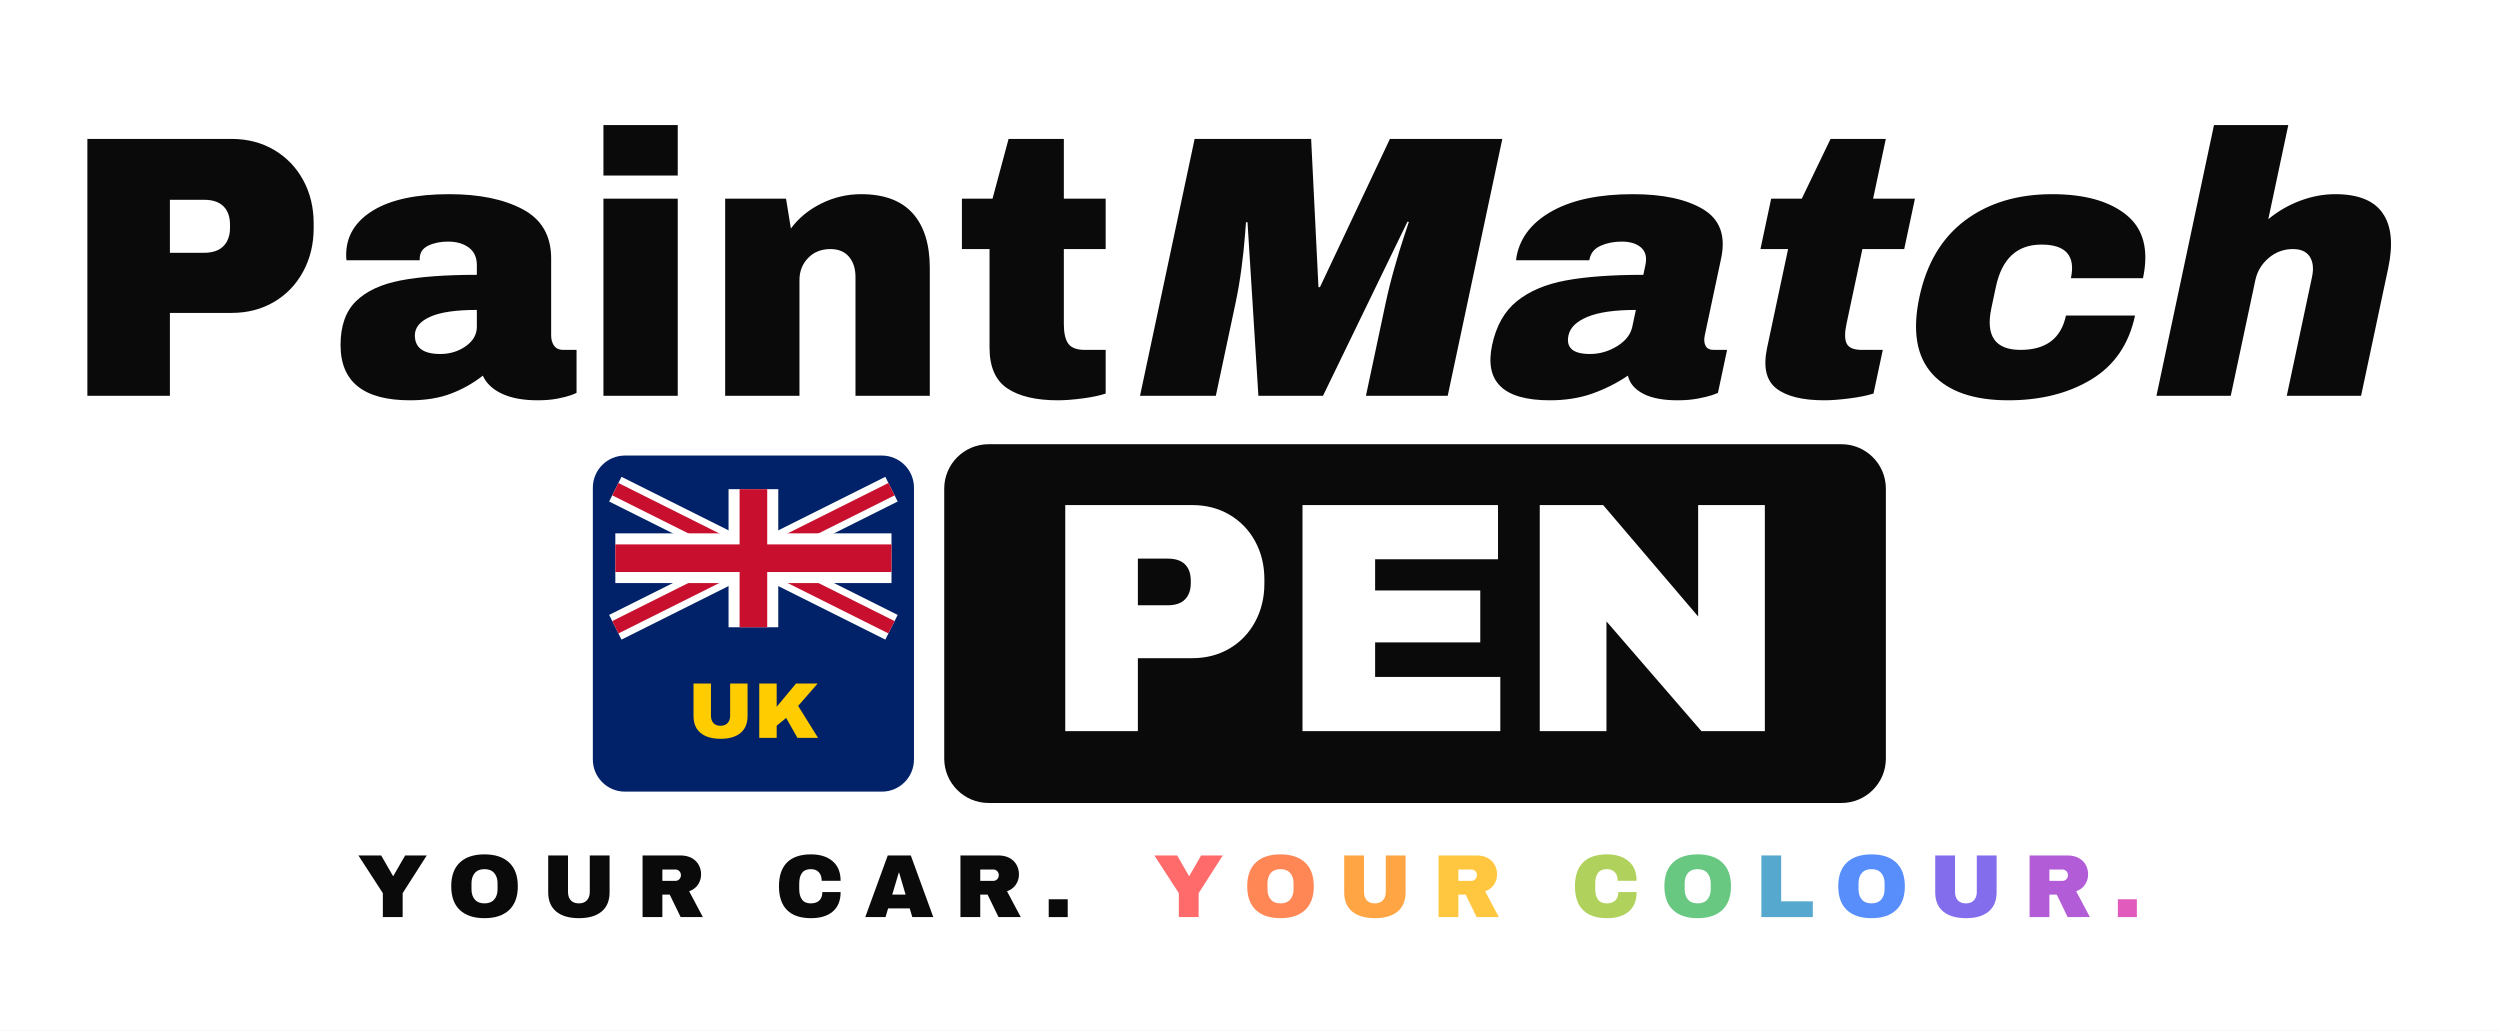
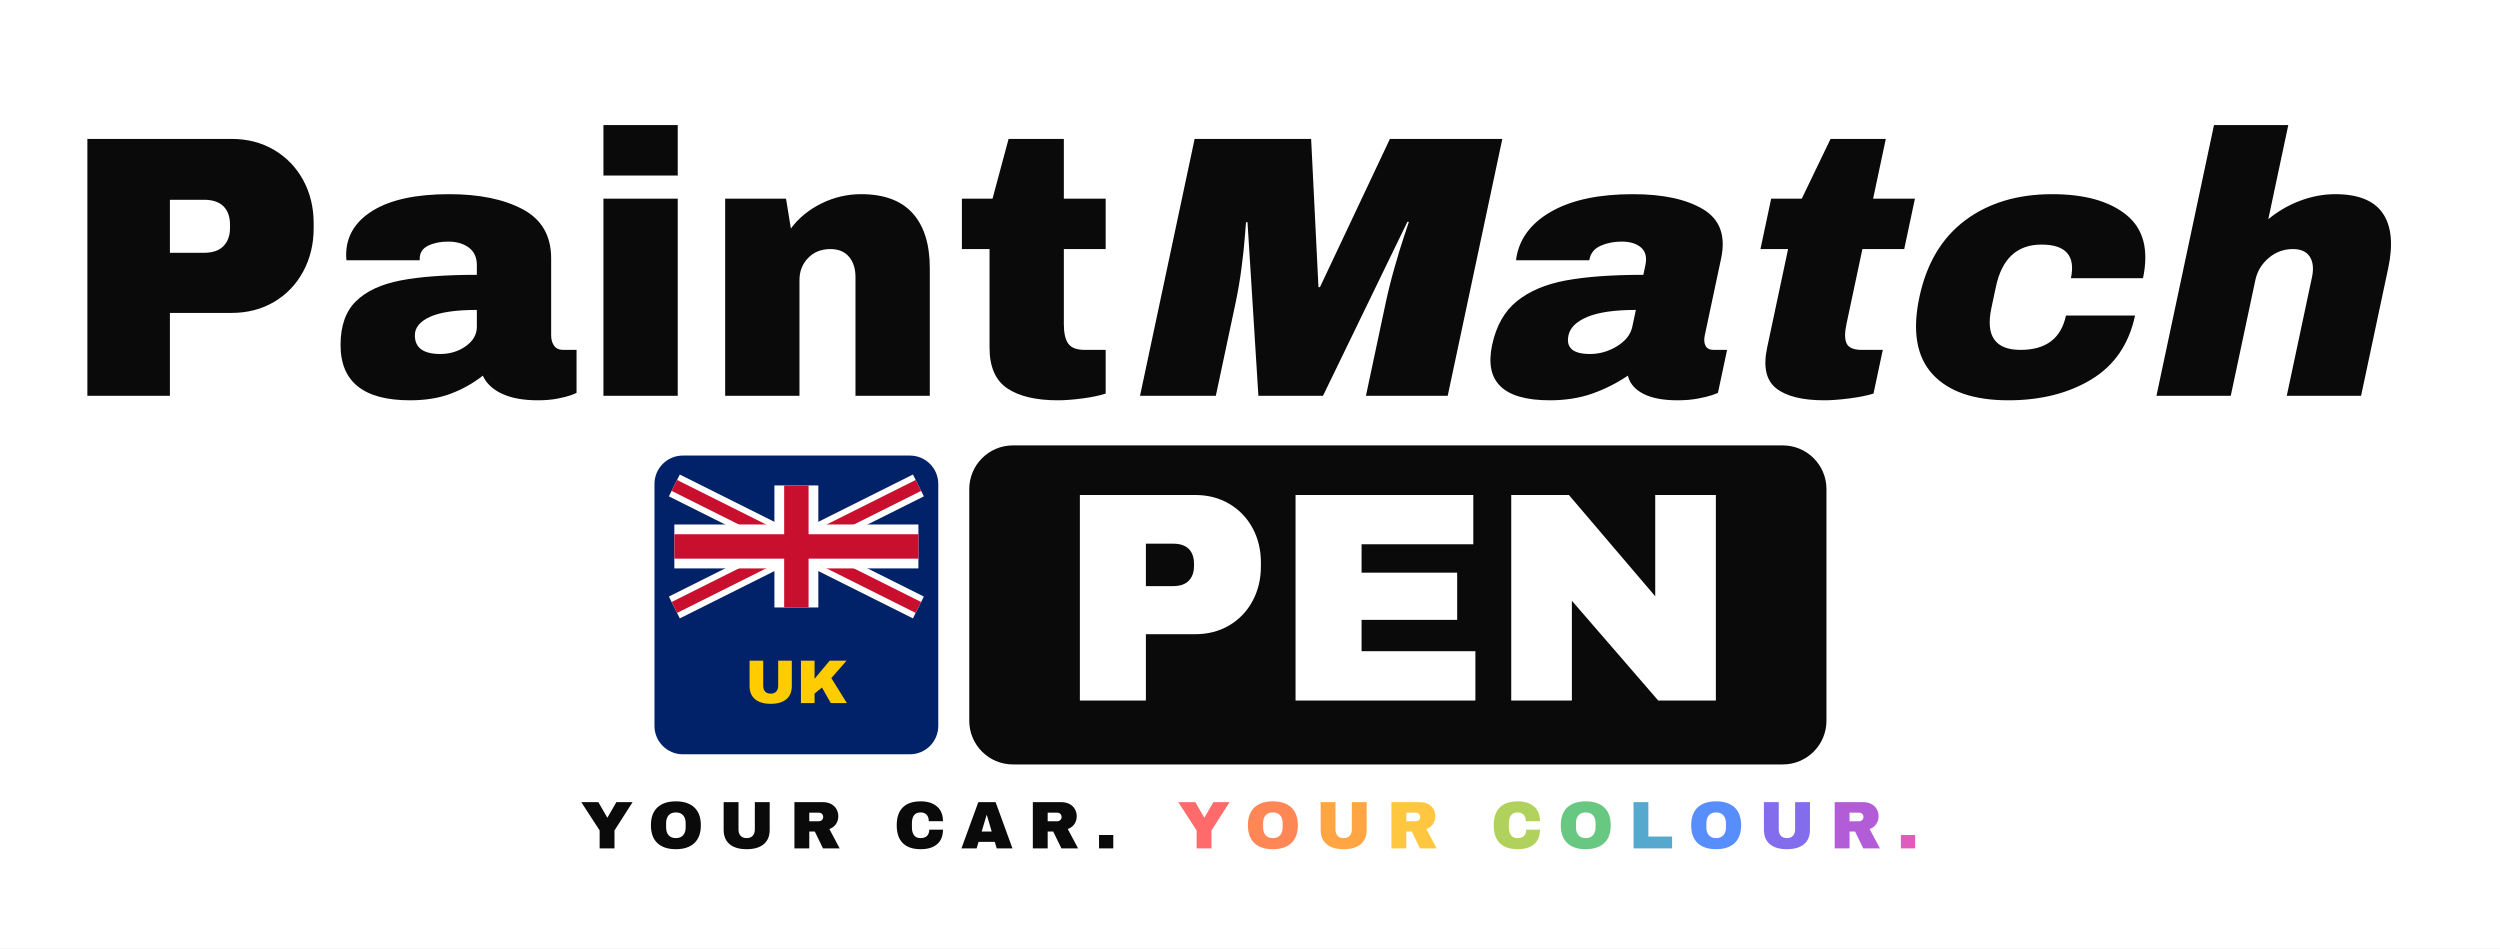
- <svg xmlns="http://www.w3.org/2000/svg" viewBox="0 0 1339.01 552.00" role="img" aria-label="PaintMatchPen">
+ <svg xmlns="http://www.w3.org/2000/svg" viewBox="0 0 1339.01 508.00" role="img" aria-label="PaintMatchPen">
  <rect width="100%" height="100%" fill="#FFFFFF" />
  <path d="M168.0 119.6V122.2Q168.0 135.0 162.4 145.4Q156.8 155.8 146.8 161.7Q136.8 167.6 124.0 167.6H91.0V212.0H46.8V74.4H124.0Q136.8 74.4 146.8 80.3Q156.8 86.2 162.4 96.5Q168.0 106.8 168.0 119.6ZM91.0 135.4H109.2Q116.2 135.4 119.7 131.8Q123.2 128.2 123.2 122.0V120.4Q123.2 114.0 119.7 110.5Q116.2 107.0 109.2 107.0H91.0Z M295.2 138.4V179.6Q295.2 183.0 296.8 185.2Q298.4 187.4 301.6 187.4H308.8V210.4Q308.2 210.8 305.7 211.7Q303.2 212.6 298.6 213.5Q294.0 214.4 288.0 214.4Q276.4 214.4 268.9 210.9Q261.4 207.4 258.6 201.2Q251.0 207.2 241.6 210.8Q232.2 214.4 219.6 214.4Q182.4 214.4 182.4 184.8Q182.4 169.4 190.7 161.3Q199.0 153.2 214.6 150.2Q230.2 147.2 255.4 147.2V142.0Q255.4 135.8 251.1 132.6Q246.8 129.4 240.0 129.4Q233.8 129.4 229.3 131.6Q224.8 133.8 224.8 138.6V139.4H185.6Q185.4 138.4 185.4 136.6Q185.4 121.6 199.7 112.8Q214.0 104.0 240.6 104.0Q264.8 104.0 280.0 112.1Q295.2 120.2 295.2 138.4ZM222.2 179.6Q222.2 189.6 235.8 189.6Q243.6 189.6 249.5 185.4Q255.4 181.2 255.4 175.0V166.0Q238.4 166.0 230.3 169.7Q222.2 173.4 222.2 179.6Z M323.2 94.0V67.0H363.0V94.0ZM323.2 212.0V106.4H363.0V212.0Z M498 143.6V212.0H458.2V148.4Q458.2 141.6 454.7 137.5Q451.2 133.4 444.8 133.4Q437.4 133.4 432.8 138.2Q428.2 143.0 428.2 150.0V212.0H388.4V106.4H421L423.6 122.4Q429.8 114.0 439.9 109.0Q450 104.0 461.2 104.0Q479.6 104.0 488.8 114.2Q498 124.4 498 143.6Z M592.2 106.4V133.4H569.8V173.6Q569.8 180.8 572.2 184.1Q574.6 187.4 581 187.4H592.2V210.8Q587.4 212.4 579.8 213.4Q572.2 214.4 566.6 214.4Q549 214.4 539.5 208.0Q530 201.6 530 186.2V133.4H515.2V106.4H531.6L540.2 74.4H569.8V106.4Z" fill="#0A0A0A" />
  <path d="M731.6 212.0 742.143 162.4Q744.098 153.2 746.86 143.5Q749.622 133.8 751.825 127.2Q754.028 120.6 754.61 118.8H753.81L708.6 212.0H674L668.168 119.0H667.368Q667.185 120.8 666.704 127.3Q666.222 133.8 664.96 143.5Q663.698 153.2 661.743 162.4L651.2 212.0H610.6L639.848 74.4H702.248L706.171 153.8H706.971L744.448 74.4H804.648L775.4 212.0Z M921.844 138.4 913.087 179.6Q912.364 183.0 913.497 185.2Q914.629 187.4 917.829 187.4H925.029L920.14 210.4Q919.455 210.8 916.764 211.7Q914.072 212.6 909.281 213.5Q904.49 214.4 898.49 214.4Q886.89 214.4 880.134 210.9Q873.378 207.4 871.896 201.2Q863.02 207.2 852.855 210.8Q842.69 214.4 830.09 214.4Q792.89 214.4 799.182 184.8Q802.455 169.4 812.477 161.3Q822.498 153.2 838.736 150.2Q854.974 147.2 880.174 147.2L881.279 142.0Q882.597 135.8 878.977 132.6Q875.357 129.4 868.557 129.4Q862.357 129.4 857.39 131.6Q852.422 133.8 851.402 138.6L851.232 139.4H812.032Q812.044 138.4 812.427 136.6Q815.615 121.6 831.786 112.8Q847.956 104.0 874.556 104.0Q898.756 104.0 912.234 112.1Q925.713 120.2 921.844 138.4ZM840.087 179.6Q837.961 189.6 851.561 189.6Q859.361 189.6 866.154 185.4Q872.947 181.2 874.265 175.0L876.178 166.0Q859.178 166.0 850.291 169.7Q841.405 173.4 840.087 179.6Z M1025.646 106.4 1019.907 133.4H997.507L988.962 173.6Q987.432 180.8 989.13 184.1Q990.829 187.4 997.229 187.4H1008.429L1003.455 210.8Q998.315 212.4 990.502 213.4Q982.69 214.4 977.09 214.4Q959.49 214.4 951.35 208.0Q943.211 201.6 946.484 186.2L957.707 133.4H942.907L948.646 106.4H965.046L980.448 74.4H1010.048L1003.246 106.4Z M1147.791 149.0H1109.191Q1113.017 131.0 1093.417 131.0Q1073.817 131.0 1069.013 153.6L1066.59 165.0Q1061.829 187.4 1082.229 187.4Q1102.629 187.4 1106.54 169.0H1143.54Q1138.651 192.0 1120.17 203.2Q1101.69 214.4 1075.69 214.4Q1047.89 214.4 1035.066 200.4Q1022.241 186.4 1028.023 159.2Q1033.805 132.0 1052.58 118.0Q1071.356 104.0 1099.156 104.0Q1125.156 104.0 1138.897 115.1Q1152.637 126.2 1147.791 149.0Z M1250.756 104.0Q1269.156 104.0 1276.188 114.2Q1283.22 124.4 1279.139 143.6L1264.6 212.0H1224.8L1238.319 148.4Q1239.764 141.6 1237.135 137.5Q1234.507 133.4 1228.107 133.4Q1220.707 133.4 1215.087 138.2Q1209.466 143.0 1207.979 150.0L1194.8 212.0H1155L1185.821 67.0H1225.621L1214.908 117.4Q1222.668 111.0 1232.012 107.5Q1241.356 104.0 1250.756 104.0Z" fill="#0A0A0A" />
-   <rect x="317.53" y="244.00" width="172.00" height="180.00" rx="17.20" ry="17.20" fill="#012169" />
-   <line x1="329.57" y1="262.00" x2="477.49" y2="335.96" stroke="#FFF" stroke-width="14.79" />
-   <line x1="477.49" y1="262.00" x2="329.57" y2="335.96" stroke="#FFF" stroke-width="14.79" />
-   <line x1="329.57" y1="262.00" x2="477.49" y2="335.96" stroke="#C8102E" stroke-width="7.40" />
-   <line x1="477.49" y1="262.00" x2="329.57" y2="335.96" stroke="#C8102E" stroke-width="7.40" />
-   <line x1="403.53" y1="262.00" x2="403.53" y2="335.96" stroke="#FFF" stroke-width="26.63" />
-   <line x1="329.57" y1="298.98" x2="477.49" y2="298.98" stroke="#FFF" stroke-width="26.63" />
-   <line x1="403.53" y1="262.00" x2="403.53" y2="335.96" stroke="#C8102E" stroke-width="14.79" />
-   <line x1="329.57" y1="298.98" x2="477.49" y2="298.98" stroke="#C8102E" stroke-width="14.79" />
-   <path d="M385.948 395.7Q379.018 395.7 375.236 392.573Q371.453 389.446 371.453 383.488V366.119H380.793V383.361Q380.793 385.812 382.103 387.27Q383.413 388.728 385.906 388.728Q388.399 388.728 389.73 387.249Q391.062 385.77 391.062 383.361V366.119H400.401V383.488Q400.401 389.446 396.64 392.573Q392.879 395.7 385.948 395.7Z M426.348 366.119H437.927L427.489 378.078L438.138 395.193H427.109L421.066 384.544L415.995 388.685V395.193H406.655V366.119H415.995V378.543Z" fill="#FFCC00" />
-   <rect x="509.53" y="241.72" width="496.75" height="184.56" rx="20.0" ry="20.0" fill="#0A0A0A" stroke="#0A0A0A" stroke-width="7.6" />
-   <path d="M677.208 310.288V312.576Q677.208 323.84 672.28 332.992Q667.352 342.144 658.552 347.336Q649.752 352.528 638.488 352.528H609.448V391.6H570.552V270.512H638.488Q649.752 270.512 658.552 275.704Q667.352 280.896 672.28 289.96Q677.208 299.024 677.208 310.288ZM609.448 324.192H625.464Q631.624 324.192 634.704 321.024Q637.784 317.856 637.784 312.4V310.992Q637.784 305.36 634.704 302.28Q631.624 299.2 625.464 299.2H609.448Z M697.624 270.512H802.344V299.552H736.52V316.272H792.84V344.08H736.52V362.56H803.576V391.6H697.624Z M911.288 391.6 860.424 332.816V391.6H824.696V270.512H858.664L909.528 330.176V270.512H945.256V391.6Z" fill="#FFF" />
-   <path d="M215.664 491.2H205.056V478.384L191.952 458.176H204.144L210.48 469.168H210.672L217.008 458.176H228.576L215.664 478.384Z" fill="#0A0A0A" />
-   <path d="M277.344 474.688Q277.344 483.04 272.688 487.408Q268.032 491.776 259.488 491.776Q250.944 491.776 246.312 487.432Q241.68 483.088 241.68 474.688Q241.68 466.288 246.312 461.944Q250.944 457.6 259.488 457.6Q268.032 457.6 272.688 461.968Q277.344 466.336 277.344 474.688ZM252.528 473.152V476.224Q252.528 479.728 254.304 481.792Q256.08 483.856 259.488 483.856Q262.896 483.856 264.696 481.792Q266.496 479.728 266.496 476.224V473.152Q266.496 469.648 264.696 467.584Q262.896 465.52 259.488 465.52Q256.08 465.52 254.304 467.584Q252.528 469.648 252.528 473.152Z" fill="#0A0A0A" />
-   <path d="M310.08 491.776Q302.208 491.776 297.912 488.224Q293.616 484.672 293.616 477.904V458.176H304.224V477.76Q304.224 480.544 305.712 482.2Q307.2 483.856 310.032 483.856Q312.864 483.856 314.376 482.176Q315.888 480.496 315.888 477.76V458.176H326.496V477.904Q326.496 484.672 322.224 488.224Q317.952 491.776 310.08 491.776Z" fill="#0A0A0A" />
-   <path d="M369.12 477.376 376.464 491.2H364.56L358.704 479.152H354.768V491.2H344.16V458.176H364.368Q367.92 458.176 370.44 459.544Q372.96 460.912 374.232 463.24Q375.504 465.568 375.504 468.304Q375.504 471.328 373.872 473.776Q372.24 476.224 369.12 477.376ZM361.728 465.712H354.768V471.808H361.728Q362.976 471.808 363.84 470.92Q364.704 470.032 364.704 468.736Q364.704 467.44 363.84 466.576Q362.976 465.712 361.728 465.712Z" fill="#0A0A0A" />
+   <rect x="350.54" y="244.00" width="152.00" height="160.00" rx="15.20" ry="15.20" fill="#012169" />
+   <line x1="361.18" y1="260.00" x2="491.90" y2="325.36" stroke="#FFF" stroke-width="13.07" />
+   <line x1="491.90" y1="260.00" x2="361.18" y2="325.36" stroke="#FFF" stroke-width="13.07" />
+   <line x1="361.18" y1="260.00" x2="491.90" y2="325.36" stroke="#C8102E" stroke-width="6.54" />
+   <line x1="491.90" y1="260.00" x2="361.18" y2="325.36" stroke="#C8102E" stroke-width="6.54" />
+   <line x1="426.54" y1="260.00" x2="426.54" y2="325.36" stroke="#FFF" stroke-width="23.53" />
+   <line x1="361.18" y1="292.68" x2="491.90" y2="292.68" stroke="#FFF" stroke-width="23.53" />
+   <line x1="426.54" y1="260.00" x2="426.54" y2="325.36" stroke="#C8102E" stroke-width="13.07" />
+   <line x1="361.18" y1="292.68" x2="491.90" y2="292.68" stroke="#C8102E" stroke-width="13.07" />
+   <path d="M412.804 376.967Q407.387 376.967 404.431 374.523Q401.475 372.078 401.475 367.421V353.847H408.775V367.322Q408.775 369.238 409.798 370.377Q410.822 371.517 412.771 371.517Q414.72 371.517 415.76 370.361Q416.801 369.205 416.801 367.322V353.847H424.1V367.421Q424.1 372.078 421.16 374.523Q418.221 376.967 412.804 376.967Z M444.38 353.847H453.43L445.271 363.194L453.595 376.57H444.974L440.251 368.247L436.288 371.484V376.57H428.988V353.847H436.288V363.557Z" fill="#FFCC00" />
+   <rect x="522.54" y="241.96" width="452.32" height="164.08" rx="20.0" ry="20.0" fill="#0A0A0A" stroke="#0A0A0A" stroke-width="6.8" />
+   <path d="M675.344 301.28V303.36Q675.344 313.6 670.864 321.92Q666.384 330.24 658.384 334.96Q650.384 339.68 640.144 339.68H613.744V375.2H578.384V265.12H640.144Q650.384 265.12 658.384 269.84Q666.384 274.56 670.864 282.8Q675.344 291.04 675.344 301.28ZM613.744 313.92H628.304Q633.904 313.92 636.704 311.04Q639.504 308.16 639.504 303.2V301.92Q639.504 296.8 636.704 294.0Q633.904 291.2 628.304 291.2H613.744Z M693.904 265.12H789.104V291.52H729.264V306.72H780.464V332.0H729.264V348.8H790.224V375.2H693.904Z M888.144 375.2 841.904 321.76V375.2H809.424V265.12H840.304L886.544 319.36V265.12H919.024V375.2Z" fill="#FFF" />
+   <path d="M329.124 454.4H321.168V444.788L311.34 429.632H320.484L325.236 437.876H325.38L330.132 429.632H338.808L329.124 444.788Z" fill="#0A0A0A" />
+   <path d="M375.384 442.016Q375.384 448.28 371.892 451.556Q368.4 454.832 361.992 454.832Q355.584 454.832 352.11 451.574Q348.636 448.316 348.636 442.016Q348.636 435.716 352.11 432.458Q355.584 429.2 361.992 429.2Q368.4 429.2 371.892 432.476Q375.384 435.752 375.384 442.016ZM356.772 440.864V443.168Q356.772 445.796 358.104 447.344Q359.436 448.892 361.992 448.892Q364.548 448.892 365.898 447.344Q367.248 445.796 367.248 443.168V440.864Q367.248 438.236 365.898 436.688Q364.548 435.14 361.992 435.14Q359.436 435.14 358.104 436.688Q356.772 438.236 356.772 440.864Z" fill="#0A0A0A" />
+   <path d="M399.936 454.832Q394.032 454.832 390.81 452.168Q387.588 449.504 387.588 444.428V429.632H395.544V444.32Q395.544 446.408 396.66 447.65Q397.776 448.892 399.9 448.892Q402.024 448.892 403.158 447.632Q404.292 446.372 404.292 444.32V429.632H412.248V444.428Q412.248 449.504 409.044 452.168Q405.84 454.832 399.936 454.832Z" fill="#0A0A0A" />
+   <path d="M444.216 444.032 449.724 454.4H440.796L436.404 445.364H433.452V454.4H425.496V429.632H440.652Q443.316 429.632 445.206 430.658Q447.096 431.684 448.05 433.43Q449.004 435.176 449.004 437.228Q449.004 439.496 447.78 441.332Q446.556 443.168 444.216 444.032ZM438.672 435.284H433.452V439.856H438.672Q439.608 439.856 440.256 439.19Q440.904 438.524 440.904 437.552Q440.904 436.58 440.256 435.932Q439.608 435.284 438.672 435.284Z" fill="#0A0A0A" />
  <path d="" fill="#0A0A0A" />
-   <path d="M450.24 471.76H440.112Q440.112 468.88 438.6 467.2Q437.088 465.52 434.304 465.52Q431.088 465.52 429.576 467.536Q428.064 469.552 428.064 473.152V476.224Q428.064 479.776 429.576 481.816Q431.088 483.856 434.208 483.856Q437.28 483.856 438.864 482.272Q440.448 480.688 440.448 477.808H450.24Q450.24 484.576 446.088 488.176Q441.936 491.776 434.352 491.776Q425.904 491.776 421.56 487.456Q417.216 483.136 417.216 474.688Q417.216 466.24 421.56 461.92Q425.904 457.6 434.352 457.6Q441.696 457.6 445.968 461.272Q450.24 464.944 450.24 471.76Z" fill="#0A0A0A" />
-   <path d="M488.64 491.2 487.248 486.544H475.68L474.288 491.2H463.44L475.488 458.176H487.824L499.872 491.2ZM477.888 479.152H485.04L481.584 467.392H481.392Z" fill="#0A0A0A" />
-   <path d="M539.376 477.376 546.72 491.2H534.816L528.96 479.152H525.024V491.2H514.416V458.176H534.624Q538.176 458.176 540.696 459.544Q543.216 460.912 544.488 463.24Q545.76 465.568 545.76 468.304Q545.76 471.328 544.128 473.776Q542.496 476.224 539.376 477.376ZM531.984 465.712H525.024V471.808H531.984Q533.232 471.808 534.096 470.92Q534.96 470.032 534.96 468.736Q534.96 467.44 534.096 466.576Q533.232 465.712 531.984 465.712Z" fill="#0A0A0A" />
-   <path d="M561.696 491.2V481.648H571.872V491.2Z" fill="#0A0A0A" />
-   <path d="M642 491.2H631.392V478.384L618.288 458.176H630.48L636.816 469.168H637.008L643.344 458.176H654.912L642 478.384Z" fill="rgb(255,107,107)" />
-   <path d="M703.68 474.688Q703.68 483.04 699.024 487.408Q694.368 491.776 685.824 491.776Q677.28 491.776 672.648 487.432Q668.016 483.088 668.016 474.688Q668.016 466.288 672.648 461.944Q677.28 457.6 685.824 457.6Q694.368 457.6 699.024 461.968Q703.68 466.336 703.68 474.688ZM678.864 473.152V476.224Q678.864 479.728 680.64 481.792Q682.416 483.856 685.824 483.856Q689.232 483.856 691.032 481.792Q692.832 479.728 692.832 476.224V473.152Q692.832 469.648 691.032 467.584Q689.232 465.52 685.824 465.52Q682.416 465.52 680.64 467.584Q678.864 469.648 678.864 473.152Z" fill="rgb(255,135,86)" />
-   <path d="M736.416 491.776Q728.544 491.776 724.248 488.224Q719.952 484.672 719.952 477.904V458.176H730.56V477.76Q730.56 480.544 732.048 482.2Q733.536 483.856 736.368 483.856Q739.2 483.856 740.712 482.176Q742.224 480.496 742.224 477.76V458.176H752.832V477.904Q752.832 484.672 748.56 488.224Q744.288 491.776 736.416 491.776Z" fill="rgb(255,165,68)" />
-   <path d="M795.456 477.376 802.8 491.2H790.896L785.04 479.152H781.104V491.2H770.496V458.176H790.704Q794.256 458.176 796.776 459.544Q799.296 460.912 800.568 463.24Q801.84 465.568 801.84 468.304Q801.84 471.328 800.208 473.776Q798.576 476.224 795.456 477.376ZM788.064 465.712H781.104V471.808H788.064Q789.312 471.808 790.176 470.92Q791.04 470.032 791.04 468.736Q791.04 467.44 790.176 466.576Q789.312 465.712 788.064 465.712Z" fill="rgb(255,198,63)" />
+   <path d="M505.056 439.82H497.46Q497.46 437.66 496.326 436.4Q495.192 435.14 493.104 435.14Q490.692 435.14 489.558 436.652Q488.424 438.164 488.424 440.864V443.168Q488.424 445.832 489.558 447.362Q490.692 448.892 493.032 448.892Q495.336 448.892 496.524 447.704Q497.712 446.516 497.712 444.356H505.056Q505.056 449.432 501.942 452.132Q498.828 454.832 493.14 454.832Q486.804 454.832 483.546 451.592Q480.288 448.352 480.288 442.016Q480.288 435.68 483.546 432.44Q486.804 429.2 493.14 429.2Q498.648 429.2 501.852 431.954Q505.056 434.708 505.056 439.82Z" fill="#0A0A0A" />
+   <path d="M533.856 454.4 532.812 450.908H524.136L523.092 454.4H514.956L523.992 429.632H533.244L542.28 454.4ZM525.792 445.364H531.156L528.564 436.544H528.42Z" fill="#0A0A0A" />
+   <path d="M571.908 444.032 577.416 454.4H568.488L564.096 445.364H561.144V454.4H553.188V429.632H568.344Q571.008 429.632 572.898 430.658Q574.788 431.684 575.742 433.43Q576.696 435.176 576.696 437.228Q576.696 439.496 575.472 441.332Q574.248 443.168 571.908 444.032ZM566.364 435.284H561.144V439.856H566.364Q567.3 439.856 567.948 439.19Q568.596 438.524 568.596 437.552Q568.596 436.58 567.948 435.932Q567.3 435.284 566.364 435.284Z" fill="#0A0A0A" />
+   <path d="M588.648 454.4V447.236H596.28V454.4Z" fill="#0A0A0A" />
+   <path d="M648.876 454.4H640.92V444.788L631.092 429.632H640.236L644.988 437.876H645.132L649.884 429.632H658.56L648.876 444.788Z" fill="rgb(255,107,107)" />
+   <path d="M695.136 442.016Q695.136 448.28 691.644 451.556Q688.152 454.832 681.744 454.832Q675.336 454.832 671.862 451.574Q668.388 448.316 668.388 442.016Q668.388 435.716 671.862 432.458Q675.336 429.2 681.744 429.2Q688.152 429.2 691.644 432.476Q695.136 435.752 695.136 442.016ZM676.524 440.864V443.168Q676.524 445.796 677.856 447.344Q679.188 448.892 681.744 448.892Q684.3 448.892 685.65 447.344Q687 445.796 687 443.168V440.864Q687 438.236 685.65 436.688Q684.3 435.14 681.744 435.14Q679.188 435.14 677.856 436.688Q676.524 438.236 676.524 440.864Z" fill="rgb(255,135,86)" />
+   <path d="M719.688 454.832Q713.784 454.832 710.562 452.168Q707.34 449.504 707.34 444.428V429.632H715.296V444.32Q715.296 446.408 716.412 447.65Q717.528 448.892 719.652 448.892Q721.776 448.892 722.91 447.632Q724.044 446.372 724.044 444.32V429.632H732V444.428Q732 449.504 728.796 452.168Q725.592 454.832 719.688 454.832Z" fill="rgb(255,165,68)" />
+   <path d="M763.968 444.032 769.476 454.4H760.548L756.156 445.364H753.204V454.4H745.248V429.632H760.404Q763.068 429.632 764.958 430.658Q766.848 431.684 767.802 433.43Q768.756 435.176 768.756 437.228Q768.756 439.496 767.532 441.332Q766.308 443.168 763.968 444.032ZM758.424 435.284H753.204V439.856H758.424Q759.36 439.856 760.008 439.19Q760.656 438.524 760.656 437.552Q760.656 436.58 760.008 435.932Q759.36 435.284 758.424 435.284Z" fill="rgb(255,198,63)" />
  <path d="" fill="rgb(220,213,74)" />
-   <path d="M876.576 471.76H866.448Q866.448 468.88 864.936 467.2Q863.424 465.52 860.64 465.52Q857.424 465.52 855.912 467.536Q854.4 469.552 854.4 473.152V476.224Q854.4 479.776 855.912 481.816Q857.424 483.856 860.544 483.856Q863.616 483.856 865.2 482.272Q866.784 480.688 866.784 477.808H876.576Q876.576 484.576 872.424 488.176Q868.272 491.776 860.688 491.776Q852.24 491.776 847.896 487.456Q843.552 483.136 843.552 474.688Q843.552 466.24 847.896 461.92Q852.24 457.6 860.688 457.6Q868.032 457.6 872.304 461.272Q876.576 464.944 876.576 471.76Z" fill="rgb(176,209,91)" />
-   <path d="M927.12 474.688Q927.12 483.04 922.464 487.408Q917.808 491.776 909.264 491.776Q900.72 491.776 896.088 487.432Q891.456 483.088 891.456 474.688Q891.456 466.288 896.088 461.944Q900.72 457.6 909.264 457.6Q917.808 457.6 922.464 461.968Q927.12 466.336 927.12 474.688ZM902.304 473.152V476.224Q902.304 479.728 904.08 481.792Q905.856 483.856 909.264 483.856Q912.672 483.856 914.472 481.792Q916.272 479.728 916.272 476.224V473.152Q916.272 469.648 914.472 467.584Q912.672 465.52 909.264 465.52Q905.856 465.52 904.08 467.584Q902.304 469.648 902.304 473.152Z" fill="rgb(104,199,129)" />
-   <path d="M943.392 458.176H954V482.752H970.944V491.2H943.392Z" fill="rgb(87,168,207)" />
-   <path d="M1020.24 474.688Q1020.24 483.04 1015.584 487.408Q1010.928 491.776 1002.384 491.776Q993.84 491.776 989.208 487.432Q984.576 483.088 984.576 474.688Q984.576 466.288 989.208 461.944Q993.84 457.6 1002.384 457.6Q1010.928 457.6 1015.584 461.968Q1020.24 466.336 1020.24 474.688ZM995.424 473.152V476.224Q995.424 479.728 997.2 481.792Q998.976 483.856 1002.384 483.856Q1005.792 483.856 1007.592 481.792Q1009.392 479.728 1009.392 476.224V473.152Q1009.392 469.648 1007.592 467.584Q1005.792 465.52 1002.384 465.52Q998.976 465.52 997.2 467.584Q995.424 469.648 995.424 473.152Z" fill="rgb(87,142,251)" />
-   <path d="M1052.976 491.776Q1045.104 491.776 1040.808 488.224Q1036.512 484.672 1036.512 477.904V458.176H1047.12V477.76Q1047.12 480.544 1048.608 482.2Q1050.096 483.856 1052.928 483.856Q1055.76 483.856 1057.272 482.176Q1058.784 480.496 1058.784 477.76V458.176H1069.392V477.904Q1069.392 484.672 1065.12 488.224Q1060.848 491.776 1052.976 491.776Z" fill="rgb(131,109,236)" />
-   <path d="M1112.016 477.376 1119.36 491.2H1107.456L1101.6 479.152H1097.664V491.2H1087.056V458.176H1107.264Q1110.816 458.176 1113.336 459.544Q1115.856 460.912 1117.128 463.24Q1118.4 465.568 1118.4 468.304Q1118.4 471.328 1116.768 473.776Q1115.136 476.224 1112.016 477.376ZM1104.624 465.712H1097.664V471.808H1104.624Q1105.872 471.808 1106.736 470.92Q1107.6 470.032 1107.6 468.736Q1107.6 467.44 1106.736 466.576Q1105.872 465.712 1104.624 465.712Z" fill="rgb(178,92,215)" />
-   <path d="M1134.336 491.2V481.648H1144.512V491.2Z" fill="rgb(225,91,189)" />
+   <path d="M824.808 439.82H817.212Q817.212 437.66 816.078 436.4Q814.944 435.14 812.856 435.14Q810.444 435.14 809.31 436.652Q808.176 438.164 808.176 440.864V443.168Q808.176 445.832 809.31 447.362Q810.444 448.892 812.784 448.892Q815.088 448.892 816.276 447.704Q817.464 446.516 817.464 444.356H824.808Q824.808 449.432 821.694 452.132Q818.58 454.832 812.892 454.832Q806.556 454.832 803.298 451.592Q800.04 448.352 800.04 442.016Q800.04 435.68 803.298 432.44Q806.556 429.2 812.892 429.2Q818.4 429.2 821.604 431.954Q824.808 434.708 824.808 439.82Z" fill="rgb(176,209,91)" />
+   <path d="M862.716 442.016Q862.716 448.28 859.224 451.556Q855.732 454.832 849.324 454.832Q842.916 454.832 839.442 451.574Q835.968 448.316 835.968 442.016Q835.968 435.716 839.442 432.458Q842.916 429.2 849.324 429.2Q855.732 429.2 859.224 432.476Q862.716 435.752 862.716 442.016ZM844.104 440.864V443.168Q844.104 445.796 845.436 447.344Q846.768 448.892 849.324 448.892Q851.88 448.892 853.23 447.344Q854.58 445.796 854.58 443.168V440.864Q854.58 438.236 853.23 436.688Q851.88 435.14 849.324 435.14Q846.768 435.14 845.436 436.688Q844.104 438.236 844.104 440.864Z" fill="rgb(104,199,129)" />
+   <path d="M874.92 429.632H882.876V448.064H895.584V454.4H874.92Z" fill="rgb(87,168,207)" />
+   <path d="M932.556 442.016Q932.556 448.28 929.064 451.556Q925.572 454.832 919.164 454.832Q912.756 454.832 909.282 451.574Q905.808 448.316 905.808 442.016Q905.808 435.716 909.282 432.458Q912.756 429.2 919.164 429.2Q925.572 429.2 929.064 432.476Q932.556 435.752 932.556 442.016ZM913.944 440.864V443.168Q913.944 445.796 915.276 447.344Q916.608 448.892 919.164 448.892Q921.72 448.892 923.07 447.344Q924.42 445.796 924.42 443.168V440.864Q924.42 438.236 923.07 436.688Q921.72 435.14 919.164 435.14Q916.608 435.14 915.276 436.688Q913.944 438.236 913.944 440.864Z" fill="rgb(87,142,251)" />
+   <path d="M957.108 454.832Q951.204 454.832 947.982 452.168Q944.76 449.504 944.76 444.428V429.632H952.716V444.32Q952.716 446.408 953.832 447.65Q954.948 448.892 957.072 448.892Q959.196 448.892 960.33 447.632Q961.464 446.372 961.464 444.32V429.632H969.42V444.428Q969.42 449.504 966.216 452.168Q963.012 454.832 957.108 454.832Z" fill="rgb(131,109,236)" />
+   <path d="M1001.388 444.032 1006.896 454.4H997.968L993.576 445.364H990.624V454.4H982.668V429.632H997.824Q1000.488 429.632 1002.378 430.658Q1004.268 431.684 1005.222 433.43Q1006.176 435.176 1006.176 437.228Q1006.176 439.496 1004.952 441.332Q1003.728 443.168 1001.388 444.032ZM995.844 435.284H990.624V439.856H995.844Q996.78 439.856 997.428 439.19Q998.076 438.524 998.076 437.552Q998.076 436.58 997.428 435.932Q996.78 435.284 995.844 435.284Z" fill="rgb(178,92,215)" />
+   <path d="M1018.128 454.4V447.236H1025.76V454.4Z" fill="rgb(225,91,189)" />
</svg>
